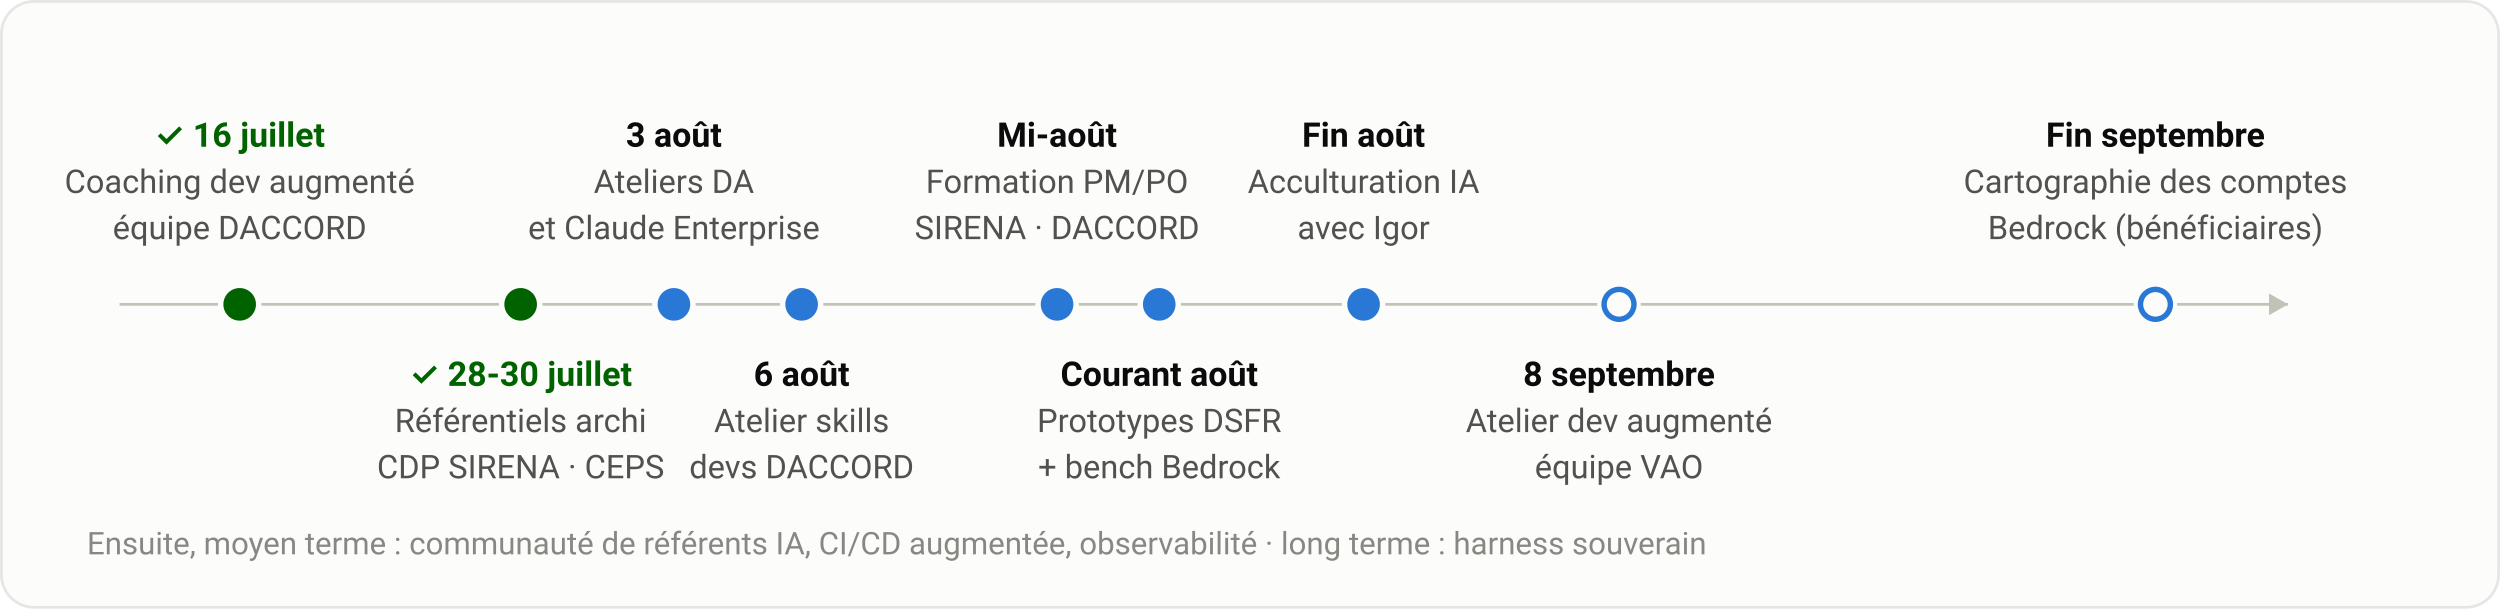
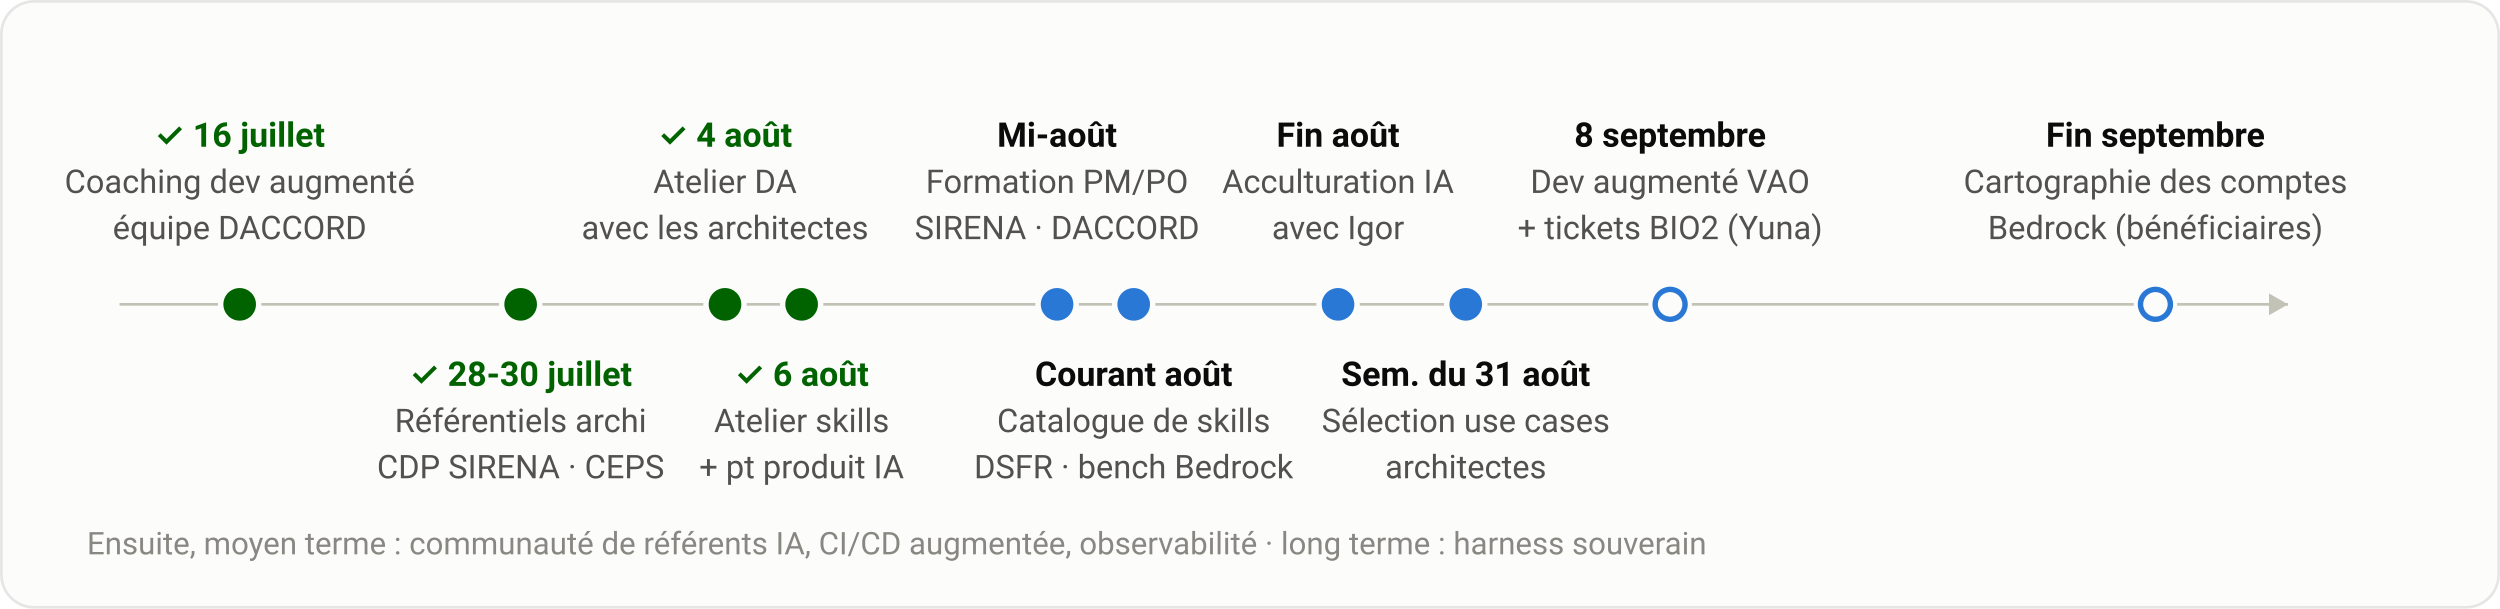
<svg xmlns="http://www.w3.org/2000/svg" width="920" height="224" viewBox="0 0 920 224" font-family="-apple-system,'Segoe UI',system-ui,Roboto,'Helvetica Neue',Arial,sans-serif">
  <rect x="0.5" y="0.5" width="919" height="223" rx="12" fill="#fcfcfb" stroke="rgba(11,11,11,0.10)" />
  <line x1="44" y1="112" x2="842" y2="112" stroke="#c3c2b7" stroke-width="1" />
  <path d="M842,112 l-7,-4 v8 z" fill="#c3c2b7" />
  <circle cx="88.2" cy="112" r="8" fill="#fcfcfb" />
  <circle cx="88.2" cy="112" r="6" fill="#006300" />
  <text x="88.2" y="54" font-size="12.5" fill="#006300" font-weight="600" text-anchor="middle">✓ 16 juillet</text>
  <text x="88.2" y="71" font-size="12" fill="#52514e" font-weight="normal" text-anchor="middle">Coaching dev augmenté</text>
  <text x="88.2" y="88" font-size="12" fill="#52514e" font-weight="normal" text-anchor="middle">équipe DACCORD</text>
  <circle cx="191.6" cy="112" r="8" fill="#fcfcfb" />
  <circle cx="191.6" cy="112" r="6" fill="#006300" />
  <text x="191.6" y="142" font-size="12.5" fill="#006300" font-weight="600" text-anchor="middle">✓ 28-30 juillet</text>
  <text x="191.6" y="159" font-size="12" fill="#52514e" font-weight="normal" text-anchor="middle">Référentiels archi</text>
  <text x="191.6" y="176" font-size="12" fill="#52514e" font-weight="normal" text-anchor="middle">CDP SIRENA · CEPS</text>
-   <circle cx="248.0" cy="112" r="8" fill="#fcfcfb" />
-   <circle cx="248.0" cy="112" r="6" fill="#2a78d6" />
-   <text x="248.0" y="54" font-size="12.5" fill="#0b0b0b" font-weight="600" text-anchor="middle">3 août</text>
-   <text x="248.0" y="71" font-size="12" fill="#52514e" font-weight="normal" text-anchor="middle">Ateliers DA</text>
-   <text x="248.0" y="88" font-size="12" fill="#52514e" font-weight="normal" text-anchor="middle">et Claude Enterprise</text>
+   <circle cx="266.8" cy="112" r="8" fill="#fcfcfb" />
+   <circle cx="266.8" cy="112" r="6" fill="#006300" />
+   <text x="266.8" y="54" font-size="12.5" fill="#006300" font-weight="600" text-anchor="middle">✓ 4 août</text>
+   <text x="266.8" y="71" font-size="12" fill="#52514e" font-weight="normal" text-anchor="middle">Atelier DA</text>
+   <text x="266.8" y="88" font-size="12" fill="#52514e" font-weight="normal" text-anchor="middle">avec les architectes</text>
  <circle cx="295.0" cy="112" r="8" fill="#fcfcfb" />
-   <circle cx="295.0" cy="112" r="6" fill="#2a78d6" />
-   <text x="295.0" y="142" font-size="12.5" fill="#0b0b0b" font-weight="600" text-anchor="middle">6 août</text>
+   <circle cx="295.0" cy="112" r="6" fill="#006300" />
+   <text x="295.0" y="142" font-size="12.5" fill="#006300" font-weight="600" text-anchor="middle">✓ 6 août</text>
  <text x="295.0" y="159" font-size="12" fill="#52514e" font-weight="normal" text-anchor="middle">Atelier skills</text>
-   <text x="295.0" y="176" font-size="12" fill="#52514e" font-weight="normal" text-anchor="middle">devs DACCORD</text>
+   <text x="295.0" y="176" font-size="12" fill="#52514e" font-weight="normal" text-anchor="middle">+ pt produit IA</text>
  <circle cx="389.0" cy="112" r="8" fill="#fcfcfb" />
  <circle cx="389.0" cy="112" r="6" fill="#2a78d6" />
  <text x="389.0" y="54" font-size="12.5" fill="#0b0b0b" font-weight="600" text-anchor="middle">Mi-août</text>
  <text x="389.0" y="71" font-size="12" fill="#52514e" font-weight="normal" text-anchor="middle">Formation PM/PO</text>
  <text x="389.0" y="88" font-size="12" fill="#52514e" font-weight="normal" text-anchor="middle">SIRENA · DACCORD</text>
-   <circle cx="426.6" cy="112" r="8" fill="#fcfcfb" />
-   <circle cx="426.6" cy="112" r="6" fill="#2a78d6" />
-   <text x="426.6" y="142" font-size="12.5" fill="#0b0b0b" font-weight="600" text-anchor="middle">Courant août</text>
-   <text x="426.6" y="159" font-size="12" fill="#52514e" font-weight="normal" text-anchor="middle">Prototypes DSFR</text>
-   <text x="426.6" y="176" font-size="12" fill="#52514e" font-weight="normal" text-anchor="middle">+ bench Bedrock</text>
-   <circle cx="501.8" cy="112" r="8" fill="#fcfcfb" />
-   <circle cx="501.8" cy="112" r="6" fill="#2a78d6" />
-   <text x="501.8" y="54" font-size="12.5" fill="#0b0b0b" font-weight="600" text-anchor="middle">Fin août</text>
-   <text x="501.8" y="71" font-size="12" fill="#52514e" font-weight="normal" text-anchor="middle">Acculturation IA</text>
-   <text x="501.8" y="88" font-size="12" fill="#52514e" font-weight="normal" text-anchor="middle">avec Igor</text>
-   <circle cx="595.8" cy="112" r="8" fill="#fcfcfb" />
-   <circle cx="595.8" cy="112" r="5.5" fill="#fcfcfb" stroke="#2a78d6" stroke-width="2" />
-   <text x="595.8" y="142" font-size="12.5" fill="#0b0b0b" font-weight="600" text-anchor="middle">8 septembre</text>
-   <text x="595.8" y="159" font-size="12" fill="#52514e" font-weight="normal" text-anchor="middle">Atelier dev augmenté</text>
-   <text x="595.8" y="176" font-size="12" fill="#52514e" font-weight="normal" text-anchor="middle">équipe VAO</text>
+   <circle cx="417.2" cy="112" r="8" fill="#fcfcfb" />
+   <circle cx="417.2" cy="112" r="6" fill="#2a78d6" />
+   <text x="417.2" y="142" font-size="12.5" fill="#0b0b0b" font-weight="600" text-anchor="middle">Courant août</text>
+   <text x="417.2" y="159" font-size="12" fill="#52514e" font-weight="normal" text-anchor="middle">Catalogue de skills</text>
+   <text x="417.2" y="176" font-size="12" fill="#52514e" font-weight="normal" text-anchor="middle">DSFR · bench Bedrock</text>
+   <circle cx="492.4" cy="112" r="8" fill="#fcfcfb" />
+   <circle cx="492.4" cy="112" r="6" fill="#2a78d6" />
+   <text x="492.4" y="54" font-size="12.5" fill="#0b0b0b" font-weight="600" text-anchor="middle">Fin août</text>
+   <text x="492.4" y="71" font-size="12" fill="#52514e" font-weight="normal" text-anchor="middle">Acculturation IA</text>
+   <text x="492.4" y="88" font-size="12" fill="#52514e" font-weight="normal" text-anchor="middle">avec Igor</text>
+   <circle cx="539.4" cy="112" r="8" fill="#fcfcfb" />
+   <circle cx="539.4" cy="112" r="6" fill="#2a78d6" />
+   <text x="539.4" y="142" font-size="12.5" fill="#0b0b0b" font-weight="600" text-anchor="middle">Sem. du 31 août</text>
+   <text x="539.4" y="159" font-size="12" fill="#52514e" font-weight="normal" text-anchor="middle">Sélection use cases</text>
+   <text x="539.4" y="176" font-size="12" fill="#52514e" font-weight="normal" text-anchor="middle">architectes</text>
+   <circle cx="614.6" cy="112" r="8" fill="#fcfcfb" />
+   <circle cx="614.6" cy="112" r="5.5" fill="#fcfcfb" stroke="#2a78d6" stroke-width="2" />
+   <text x="614.6" y="54" font-size="12.5" fill="#0b0b0b" font-weight="600" text-anchor="middle">8 septembre</text>
+   <text x="614.6" y="71" font-size="12" fill="#52514e" font-weight="normal" text-anchor="middle">Dev augmenté VAO</text>
+   <text x="614.6" y="88" font-size="12" fill="#52514e" font-weight="normal" text-anchor="middle">+ tickets BIO2 (Yuna)</text>
  <circle cx="793.2" cy="112" r="8" fill="#fcfcfb" />
  <circle cx="793.2" cy="112" r="5.5" fill="#fcfcfb" stroke="#2a78d6" stroke-width="2" />
  <text x="793.2" y="54" font-size="12.5" fill="#0b0b0b" font-weight="600" text-anchor="middle">Fin septembre</text>
  <text x="793.2" y="71" font-size="12" fill="#52514e" font-weight="normal" text-anchor="middle">Cartographie des comptes</text>
  <text x="793.2" y="88" font-size="12" fill="#52514e" font-weight="normal" text-anchor="middle">Bedrock (bénéficiaires)</text>
  <text x="32" y="204" font-size="11.5" fill="#898781" font-weight="normal" text-anchor="start">Ensuite, moyen terme : communauté de référents IA, CI/CD augmentée, observabilité · long terme : harness souverain</text>
</svg>
